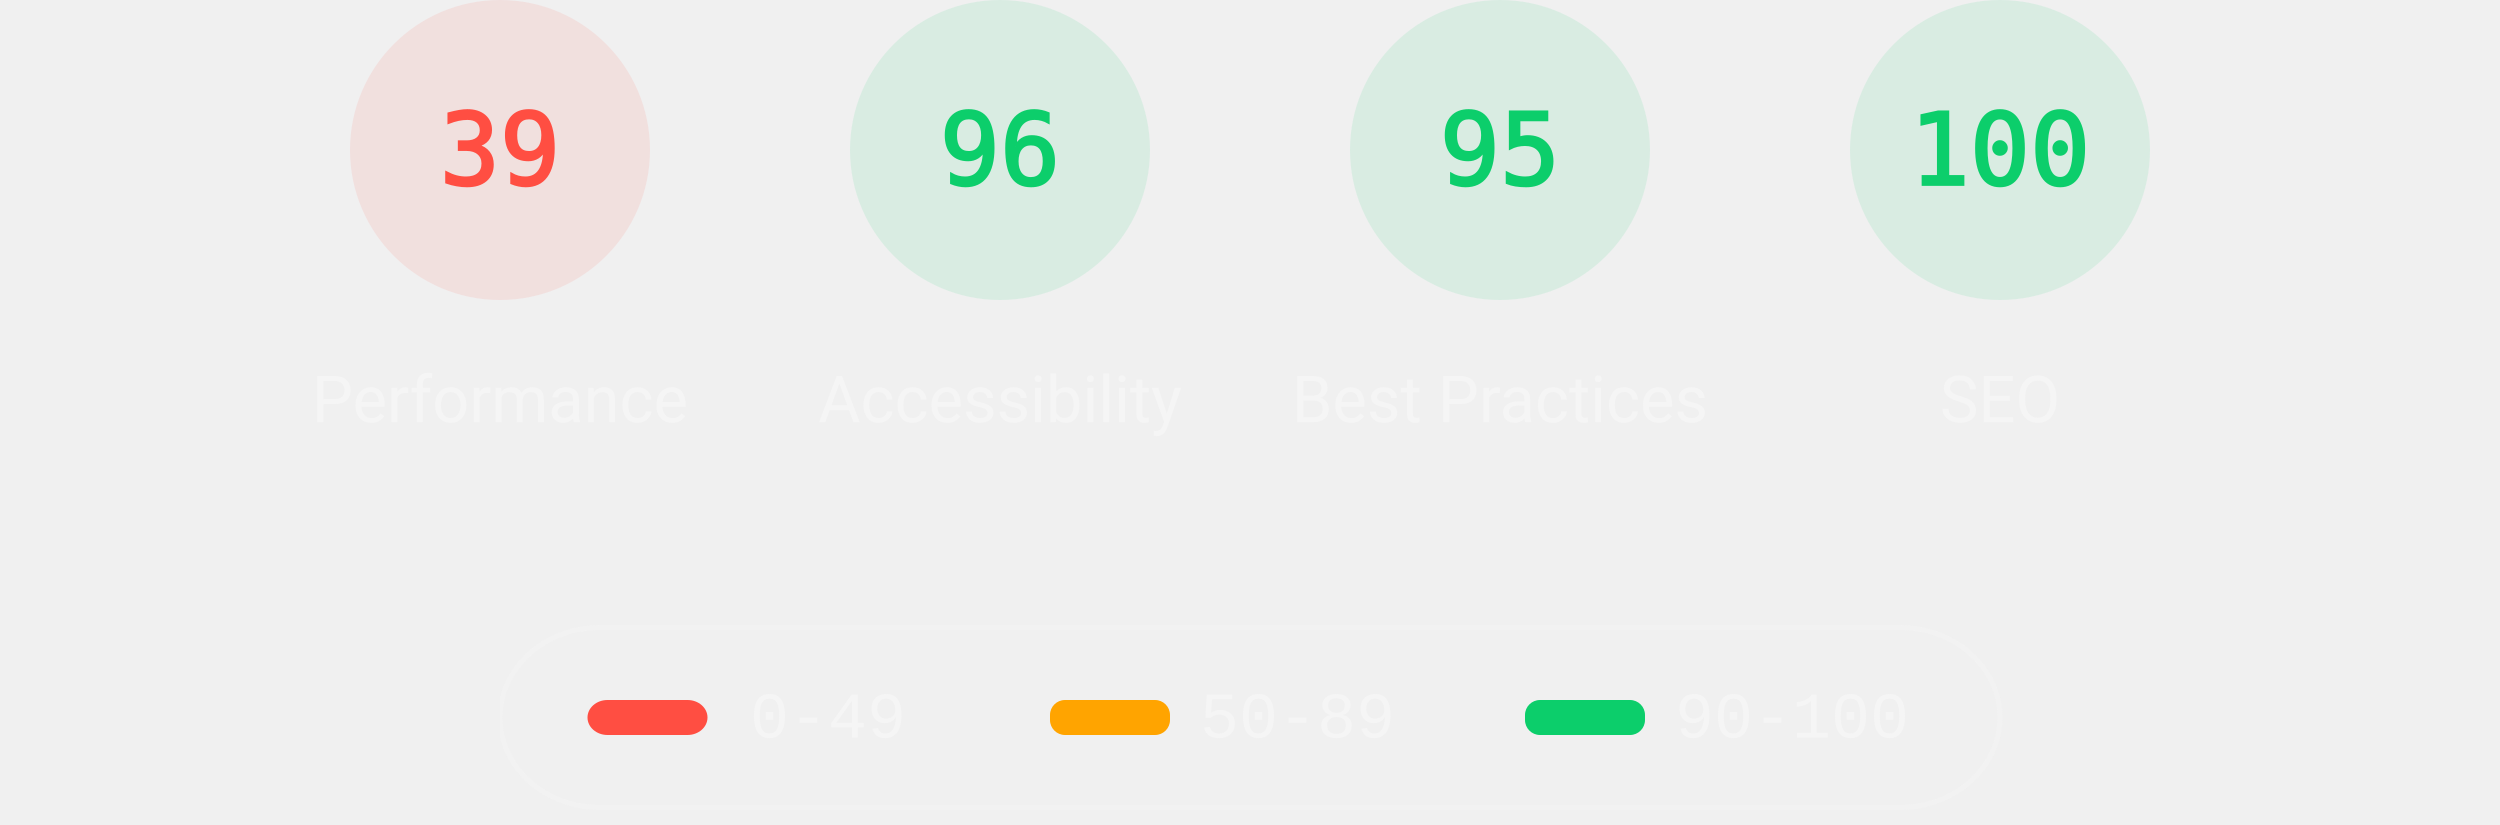
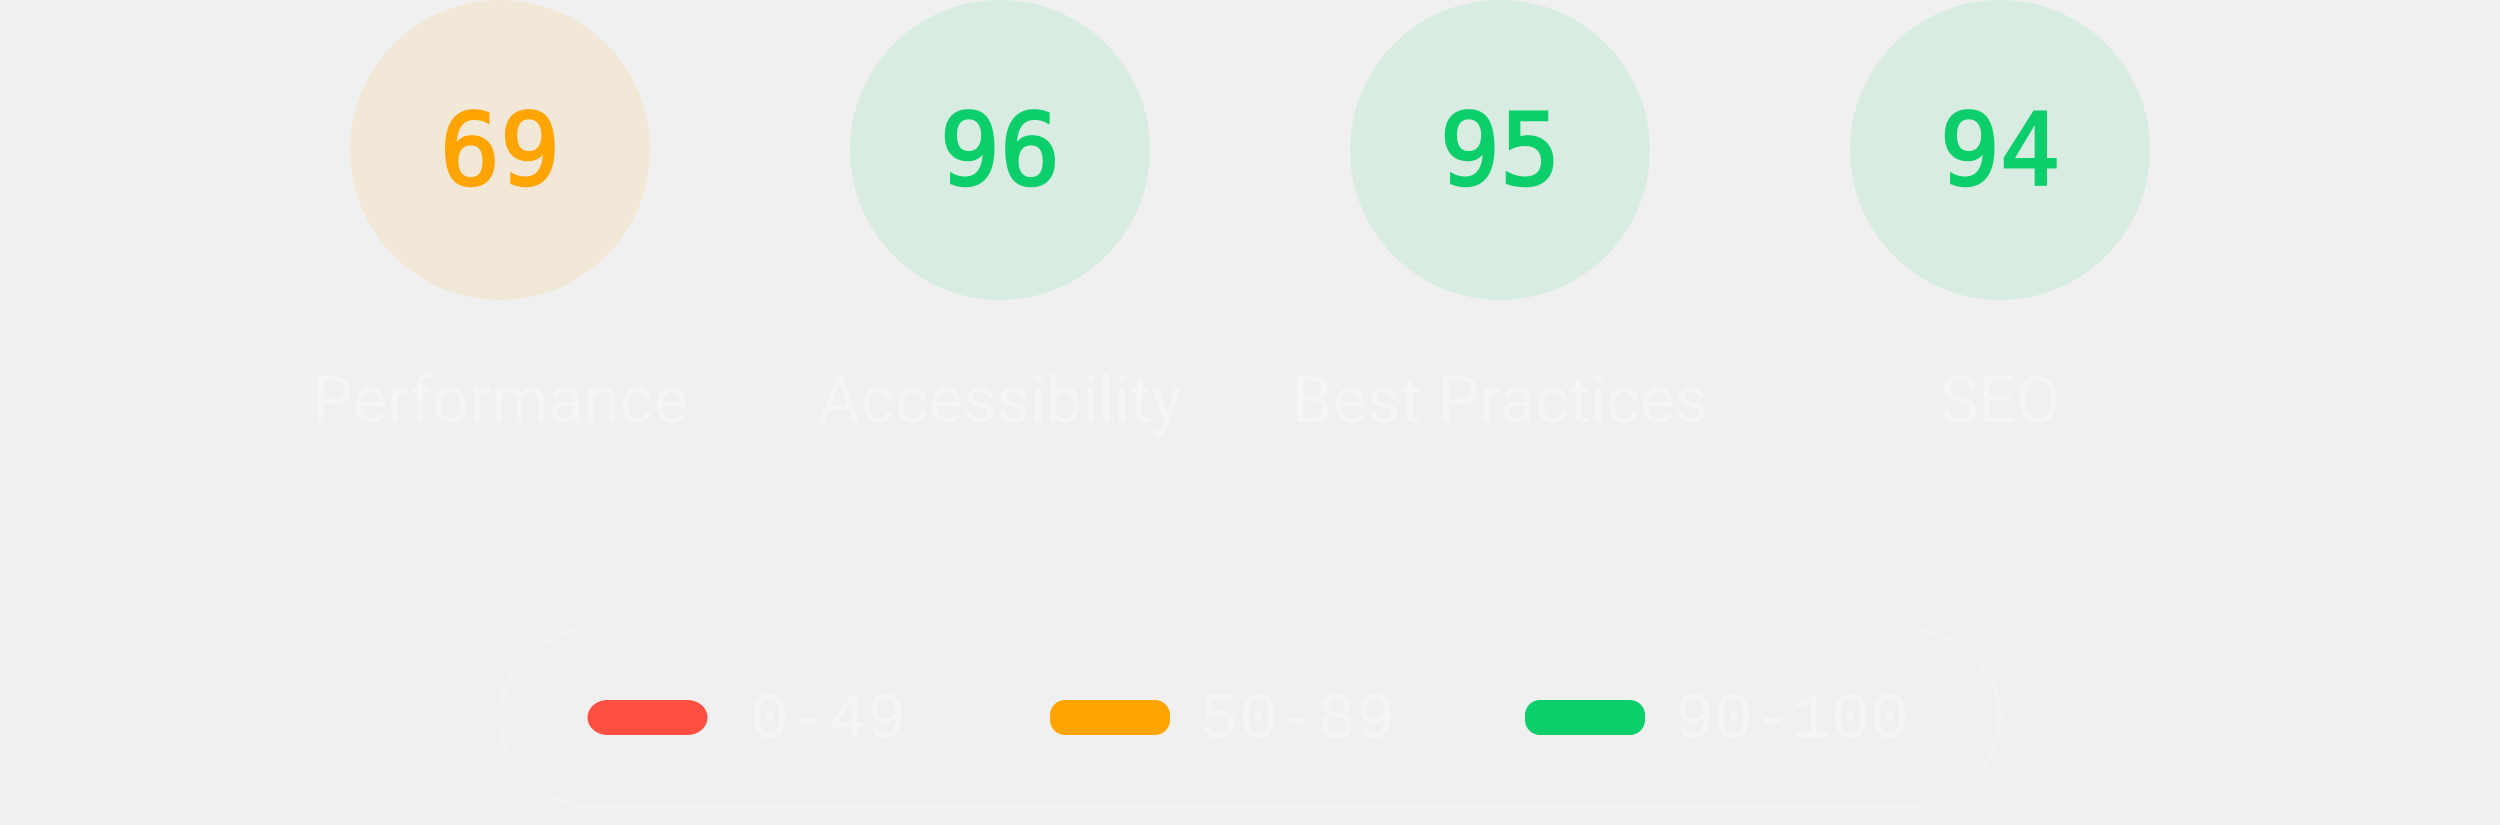
<svg xmlns="http://www.w3.org/2000/svg" class="theme--dark" fill="none" width="1000" height="330">
  <style>
			.gauge-base {
				opacity: 0.1
			}

			.gauge-arc {
				fill: none;
				animation-delay: 250ms;
				stroke-linecap: round;
				transform: rotate(-90deg);
				transform-origin: 100px 60px;
				animation: load-gauge 1s ease forwards
			}

			.guage-text {
				font-size: 40px;
				font-family: monospace;
				text-align: center
			}

			.guage-red {
				color: #ff4e42;
				fill: #ff4e42;
				stroke: #ff4e42
			}
			.guage-orange {
				color: #ffa400;
				fill: #ffa400;
				stroke: #ffa400
			}
			.guage-green {
				color: #0cce6b;
				fill: #0cce6b;
				stroke: #0cce6b
			}
			.theme--agnostic .guage-undefined {
				color: #5c5c5c;
				fill: #5c5c5c;
				stroke: #5c5c5c
			}
			.theme--light .guage-undefined {
				color: #1e1e1e;
				fill: #1e1e1e;
				stroke: #1e1e1e
			}
			.theme--dark .guage-undefined {
				color: #f5f5f5;
				fill: #f5f5f5;
				stroke: #f5f5f5
			}

			.guage-title {
				stroke: none;
				font-size: 26px;
				line-height: 26px;
				font-family: Roboto, Halvetica, Arial, sans-serif
			}
			.metric.guage-title {
				font-family: 'Courier New', Courier, monospace
			}
			.theme--agnostic .guage-title {
				color: #737373;
				fill: #737373
			}
			.theme--light .guage-title {
				color: #212121;
				fill: #212121
			}
			.theme--dark .guage-title {
				color: #f5f5f5;
				fill: #f5f5f5
			}

			@keyframes load-gauge {
				from {
					stroke-dasharray: 0 352.858
				}
			}
			.lh-gauge--pwa__disc {
				fill: #e0e0e0
			}
			.lh-gauge--pwa__logo {
				position: relative;
				fill: #b0b0b0
			}
			.lh-gauge--pwa__invisible {
				display: none
			}
			.lh-gauge--pwa__visible {
				display: inline
			}
			.guage-invisible {
				display: none
			}
			.lh-gauge--pwa__logo--primary-color {
				fill: #304ffe
			}
			.theme--agnostic .lh-gauge--pwa__logo--secondary-color {
				fill: #787878
			}
			.theme--light .lh-gauge--pwa__logo--secondary-color {
				fill: #3d3d3d
			}
			.theme--dark .lh-gauge--pwa__logo--secondary-color {
				fill: #d8b6b6
			}
			.theme--light #svg_2 {
				stroke: #00000022
			}
			.theme--agnostic #svg_2 {
				stroke: #616161
			}
			.theme--light #svg_2 {
				stroke: #00000022
			}
			.theme--dark #svg_2 {
				stroke: #f5f5f566
			}
		</style>
-   <svg class="guage-div guage-perf guage-red" viewBox="0 0 200 200" width="200" height="200" x="100" y="0">
-     <circle class="gauge-base" r="56" cx="100" cy="60" stroke-width="8" />
-     <circle class="gauge-arc guage-arc-1" r="56" cx="100" cy="60" stroke-width="8" style="stroke-dasharray: 137.225, 351.858;" />
-     <text class="guage-text" x="100px" y="60px" alignment-baseline="central" dominant-baseline="central" text-anchor="middle">39</text>
+   <svg class="guage-div guage-perf guage-orange" viewBox="0 0 200 200" width="200" height="200" x="100" y="0">
+     <circle class="gauge-base" r="56" cx="100" cy="60" stroke-width="8" />
+     <circle class="gauge-arc guage-arc-1" r="56" cx="100" cy="60" stroke-width="8" style="stroke-dasharray: 242.782, 351.858;" />
+     <text class="guage-text" x="100px" y="60px" alignment-baseline="central" dominant-baseline="central" text-anchor="middle">69</text>
    <text class="guage-title" x="100px" y="160px" alignment-baseline="central" dominant-baseline="central" text-anchor="middle">Performance</text>
  </svg>
  <svg class="guage-div guage-acc guage-green" viewBox="0 0 200 200" width="200" height="200" x="300" y="0">
    <circle class="gauge-base" r="56" cx="100" cy="60" stroke-width="8" />
    <circle class="gauge-arc guage-arc-2" r="56" cx="100" cy="60" stroke-width="8" style="stroke-dasharray: 337.784, 351.858;" />
    <text class="guage-text" x="100px" y="60px" alignment-baseline="central" dominant-baseline="central" text-anchor="middle">96</text>
    <text class="guage-title" x="100px" y="160px" alignment-baseline="central" dominant-baseline="central" text-anchor="middle">Accessibility</text>
  </svg>
  <svg class="guage-div guage-best guage-green" viewBox="0 0 200 200" width="200" height="200" x="500" y="0">
    <circle class="gauge-base" r="56" cx="100" cy="60" stroke-width="8" />
    <circle class="gauge-arc guage-arc-3" r="56" cx="100" cy="60" stroke-width="8" style="stroke-dasharray: 334.265, 351.858;" />
    <text class="guage-text" x="100px" y="60px" alignment-baseline="central" dominant-baseline="central" text-anchor="middle">95</text>
    <text class="guage-title" x="100px" y="160px" alignment-baseline="central" dominant-baseline="central" text-anchor="middle">Best Practices</text>
  </svg>
  <svg class="guage-div guage-seo guage-green" viewBox="0 0 200 200" width="200" height="200" x="700" y="0">
    <circle class="gauge-base" r="56" cx="100" cy="60" stroke-width="8" />
-     <circle class="gauge-arc guage-arc-4" r="56" cx="100" cy="60" stroke-width="8" style="stroke-dasharray: 351.858, 351.858;" />
-     <text class="guage-text" x="100px" y="60px" alignment-baseline="central" dominant-baseline="central" text-anchor="middle">100</text>
+     <circle class="gauge-arc guage-arc-4" r="56" cx="100" cy="60" stroke-width="8" style="stroke-dasharray: 330.747, 351.858;" />
+     <text class="guage-text" x="100px" y="60px" alignment-baseline="central" dominant-baseline="central" text-anchor="middle">94</text>
    <text class="guage-title" x="100px" y="160px" alignment-baseline="central" dominant-baseline="central" text-anchor="middle">SEO</text>
  </svg>
  <svg class="guage-div guage-pwa guage-invisible" viewBox="0 0 200 200" width="200" height="200" x="900" y="0">
    <svg viewBox="0 0 60 60" width="112" height="112" x="44" y="4">
      <defs>
        <linearGradient id="lh-gauge--pwa__check-circle__gradient-0" x1="50%" y1="0%" x2="50%" y2="100%">
          <stop stop-color="#00C852" offset="0%" />
          <stop stop-color="#009688" offset="100%" />
        </linearGradient>
        <linearGradient id="lh-gauge--pwa__installable__shadow-gradient-0" x1="76.056%" x2="24.111%" y1="82.995%" y2="24.735%">
          <stop stop-color="#A5D6A7" offset="0%" />
          <stop stop-color="#80CBC4" offset="100%" />
        </linearGradient>
        <linearGradient id="lh-gauge--pwa__fast-reliable__shadow-gradient-0" x1="76.056%" y1="82.995%" x2="25.678%" y2="26.493%">
          <stop stop-color="#64B5F6" offset="0%" />
          <stop stop-color="#2979FF" offset="100%" />
        </linearGradient>
        <g id="lh-gauge--pwa__fast-reliable-badge-0">
          <circle fill="#FFFFFF" cx="10" cy="10" r="10" />
          <path fill="#304FFE" d="M10 3.58l5.25 2.34v3.5c0 3.23-2.24 6.26-5.25 7-3.01-.74-5.25-3.77-5.25-7v-3.5L10 3.58zm-.47 10.74l2.76-4.83.03-.07c.04-.08 0-.24-.22-.24h-1.64l.47-3.26h-.47l-2.7 4.77c-.02.01.05-.1-.04.05-.09.16-.1.31.18.31h1.63l-.47 3.27h.47z" />
        </g>
        <g id="lh-gauge--pwa__installable-badge-0">
          <circle fill="#FFFFFF" cx="10" cy="10" r="10" />
          <path fill="#009688" d="M10 4.167A5.835 5.835 0 0 0 4.167 10 5.835 5.835 0 0 0 10 15.833 5.835 5.835 0 0 0 15.833 10 5.835 5.835 0 0 0 10 4.167zm2.917 6.416h-2.334v2.334H9.417v-2.334H7.083V9.417h2.334V7.083h1.166v2.334h2.334v1.166z" />
        </g>
      </defs>
      <g stroke="none" fill-rule="nonzero">
        <circle class="lh-gauge--pwa__disc" cx="30" cy="30" r="30" />
        <g class="lh-gauge--pwa__logo">
          <path d="M35.66 19.39l.7-1.75h2L37.4 15 38.6 12l3.4 9h-2.51l-.58-1.61z" />
          <path d="M33.52 21l3.65-9h-2.42l-2.5 5.82L30.5 12h-1.86l-1.9 5.82-1.35-2.65-1.21 3.72L25.4 21h2.38l1.72-5.2 1.64 5.2z" />
          <path fill-rule="nonzero" d="M20.3 17.91h1.48c.45 0 .85-.05 1.2-.15l.39-1.18 1.07-3.3a2.64 2.64 0 0 0-.28-.37c-.55-.6-1.36-.91-2.42-.91H18v9h2.3V17.9zm1.96-3.84c.22.22.33.5.33.87 0 .36-.1.65-.29.87-.2.23-.59.35-1.15.35h-.86v-2.41h.87c.52 0 .89.1 1.1.32z" />
        </g>
        <rect class="lh-gauge--pwa__component lh-gauge--pwa__na-line lh-gauge--pwa__invisible" fill="#FFFFFF" x="20" y="32" width="20" height="4" rx="2" />
        <g class="lh-gauge--pwa__component lh-gauge--pwa__fast-reliable-badge lh-gauge--pwa__invisible" transform="translate(20, 29)">
          <path fill="url(#lh-gauge--pwa__fast-reliable__shadow-gradient-0)" d="M33.63 19.49A30 30 0 0 1 16.2 30.36L3 17.14 17.14 3l16.49 16.49z" />
          <use href="#lh-gauge--pwa__fast-reliable-badge-0" />
        </g>
        <g class="lh-gauge--pwa__component lh-gauge--pwa__installable-badge lh-gauge--pwa__invisible" transform="translate(20, 29)">
          <path fill="url(#lh-gauge--pwa__installable__shadow-gradient-0)" d="M33.629 19.487c-4.272 5.453-10.391 9.39-17.415 10.869L3 17.142 17.142 3 33.63 19.487z" />
          <use href="#lh-gauge--pwa__installable-badge-0" />
        </g>
        <g class="lh-gauge--pwa__component lh-gauge--pwa__fast-reliable-installable-badges lh-gauge--pwa__invisible">
          <g transform="translate(8, 29)">
            <path fill="url(#lh-gauge--pwa__fast-reliable__shadow-gradient-0)" d="M16.321 30.463L3 17.143 17.142 3l22.365 22.365A29.864 29.864 0 0 1 22 31c-1.942 0-3.84-.184-5.679-.537z" />
            <use href="#lh-gauge--pwa__fast-reliable-badge-0" />
          </g>
          <g transform="translate(32, 29)">
            <path fill="url(#lh-gauge--pwa__installable__shadow-gradient-0)" d="M25.982 11.84a30.107 30.107 0 0 1-13.08 15.203L3 17.143 17.142 3l8.84 8.84z" />
            <use href="#lh-gauge--pwa__installable-badge-0" />
          </g>
        </g>
        <g class="lh-gauge--pwa__component lh-gauge--pwa__check-circle lh-gauge--pwa__invisible" transform="translate(18, 28)">
          <circle fill="#FFFFFF" cx="12" cy="12" r="12" />
          <path fill="url(#lh-gauge--pwa__check-circle__gradient-0)" d="M12 2a10 10 0 1 0 0 20 10 10 0 0 0 0-20zm-2 15l-5-5 1.41-1.41L10 14.17l7.59-7.59L19 8l-9 9z" />
        </g>
      </g>
    </svg>
    <text class="guage-title" y="160px" alignment-baseline="central" dominant-baseline="central" text-anchor="middle">
      <tspan x="100px" dy="-6px">Progressive</tspan>
      <tspan x="100px" dy="30px">Web App</tspan>
    </text>
  </svg>
  <svg width="604" height="76" x="200" y="250">
    <g>
      <rect fill="none" id="canvas_background" height="80" width="604" y="-1" x="-1" />
      <g display="none" overflow="visible" y="0" x="0" height="100%" width="100%" id="canvasGrid">
        <rect fill="url(#gridpattern)" stroke-width="0" y="0" x="0" height="100%" width="100%" />
      </g>
    </g>
    <g>
      <rect fill-opacity="0" stroke-width="2" rx="40" id="svg_2" height="72" width="600" y="1" x="0" fill="#000000" />
      <rect stroke="#000" rx="8" id="svg_3" height="14" width="48" y="30" x="35" stroke-opacity="null" stroke-width="0" fill="#ff4e42" />
      <rect stroke="#000" rx="6" id="svg_4" height="14" width="48" y="30" x="220" stroke-opacity="null" stroke-width="0" fill="#ffa400" />
      <rect stroke="#000" rx="6" id="svg_5" height="14" width="48" y="30" x="410" stroke-opacity="null" stroke-width="0" fill="#0cce6b" />
      <text class="metric guage-title" xml:space="preserve" text-anchor="start" font-size="26" id="svg_6" y="45" x="100" stroke-opacity="null" stroke-width="0" stroke="#000">0-49</text>
      <text class="metric guage-title" xml:space="preserve" text-anchor="start" font-size="26" id="svg_7" y="45" x="280" stroke-opacity="null" stroke-width="0" stroke="#000">50-89</text>
      <text class="metric guage-title" xml:space="preserve" text-anchor="start" font-size="26" id="svg_8" y="45" x="470" stroke-opacity="null" stroke-width="0" stroke="#000">90-100</text>
    </g>
  </svg>
</svg>
